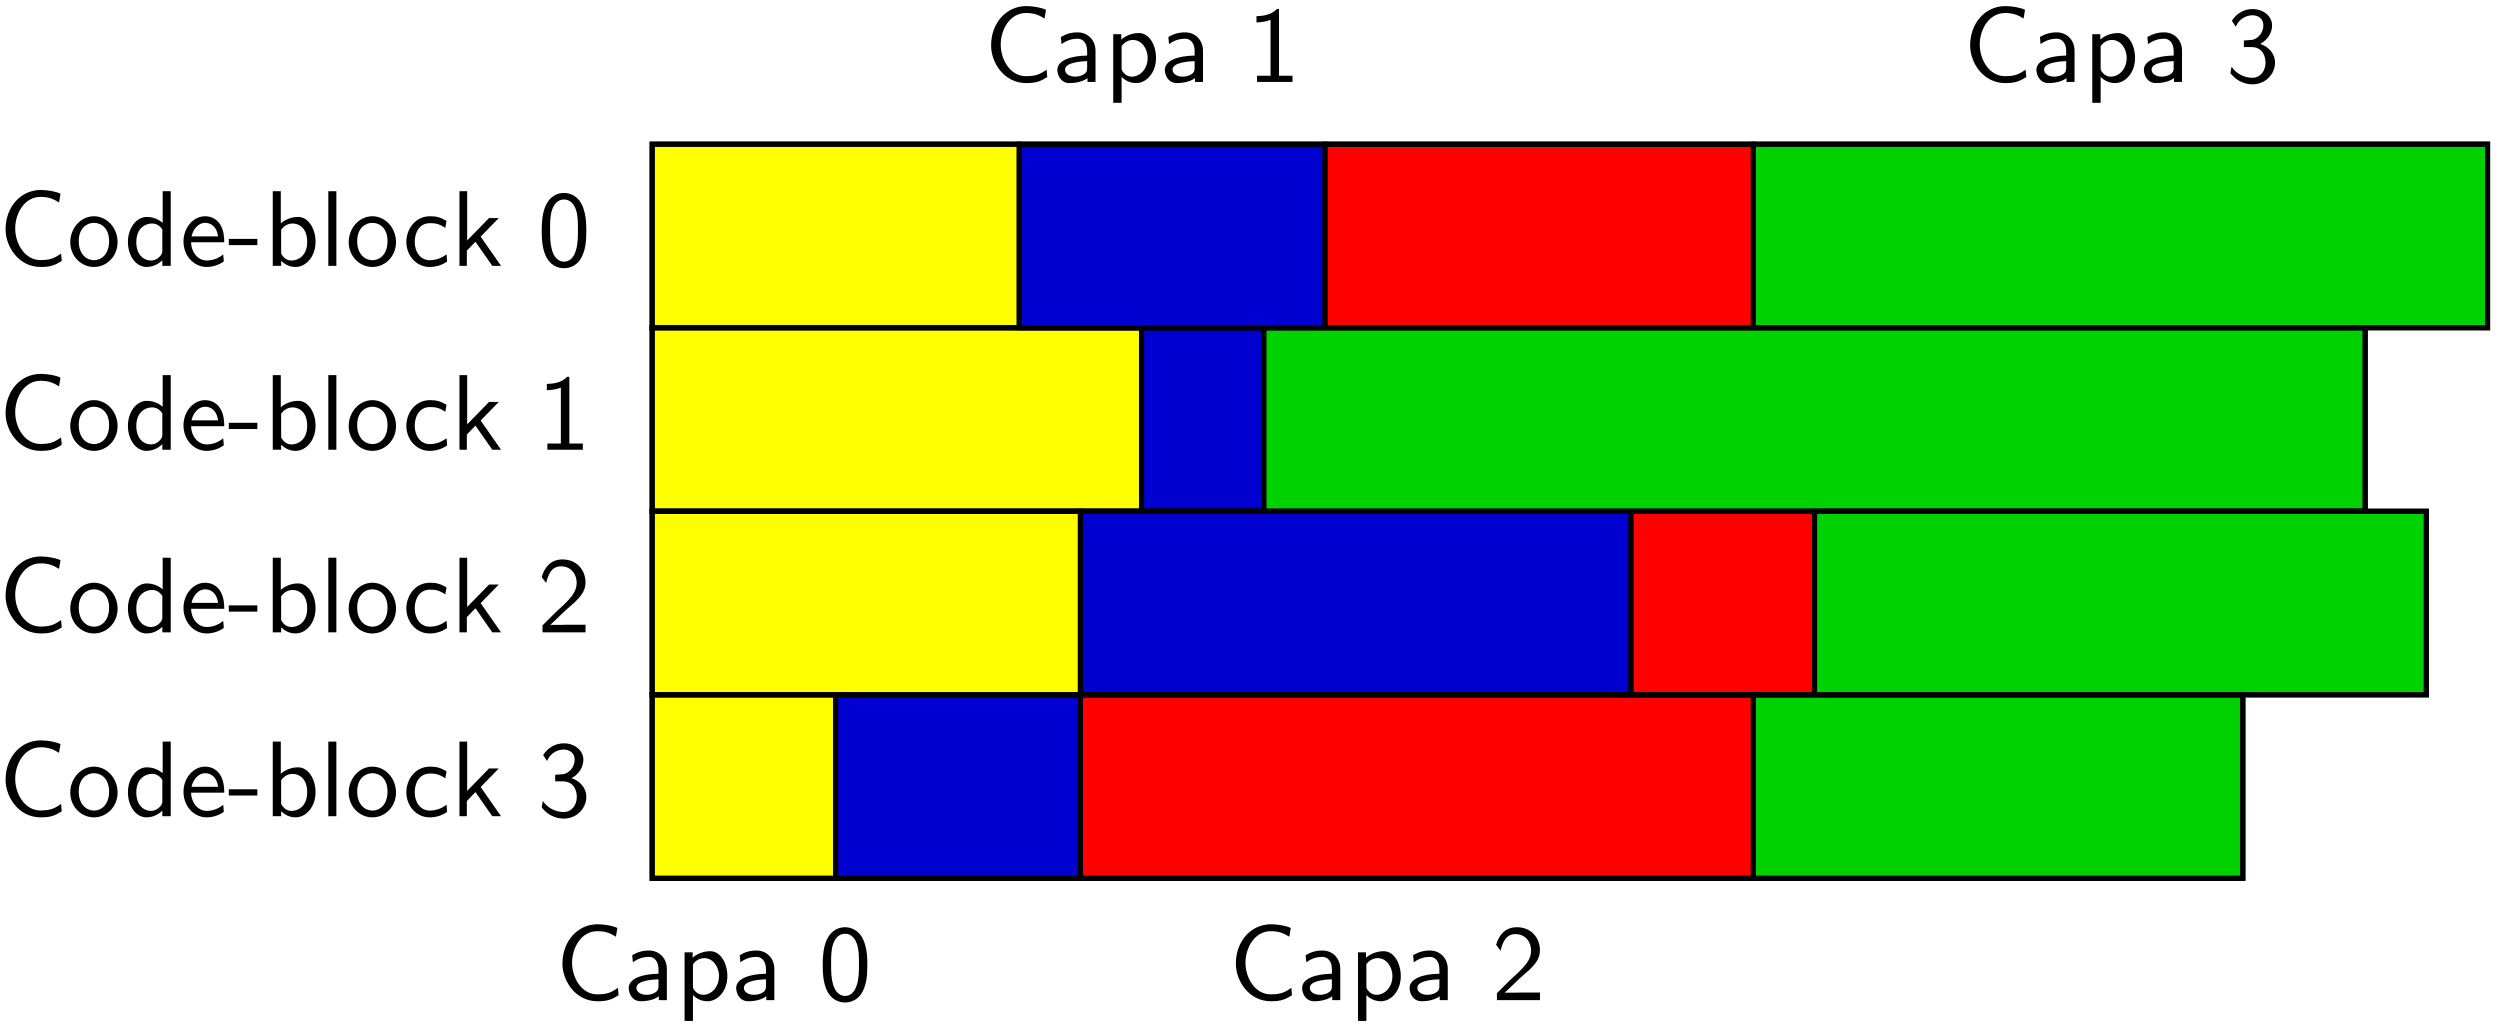
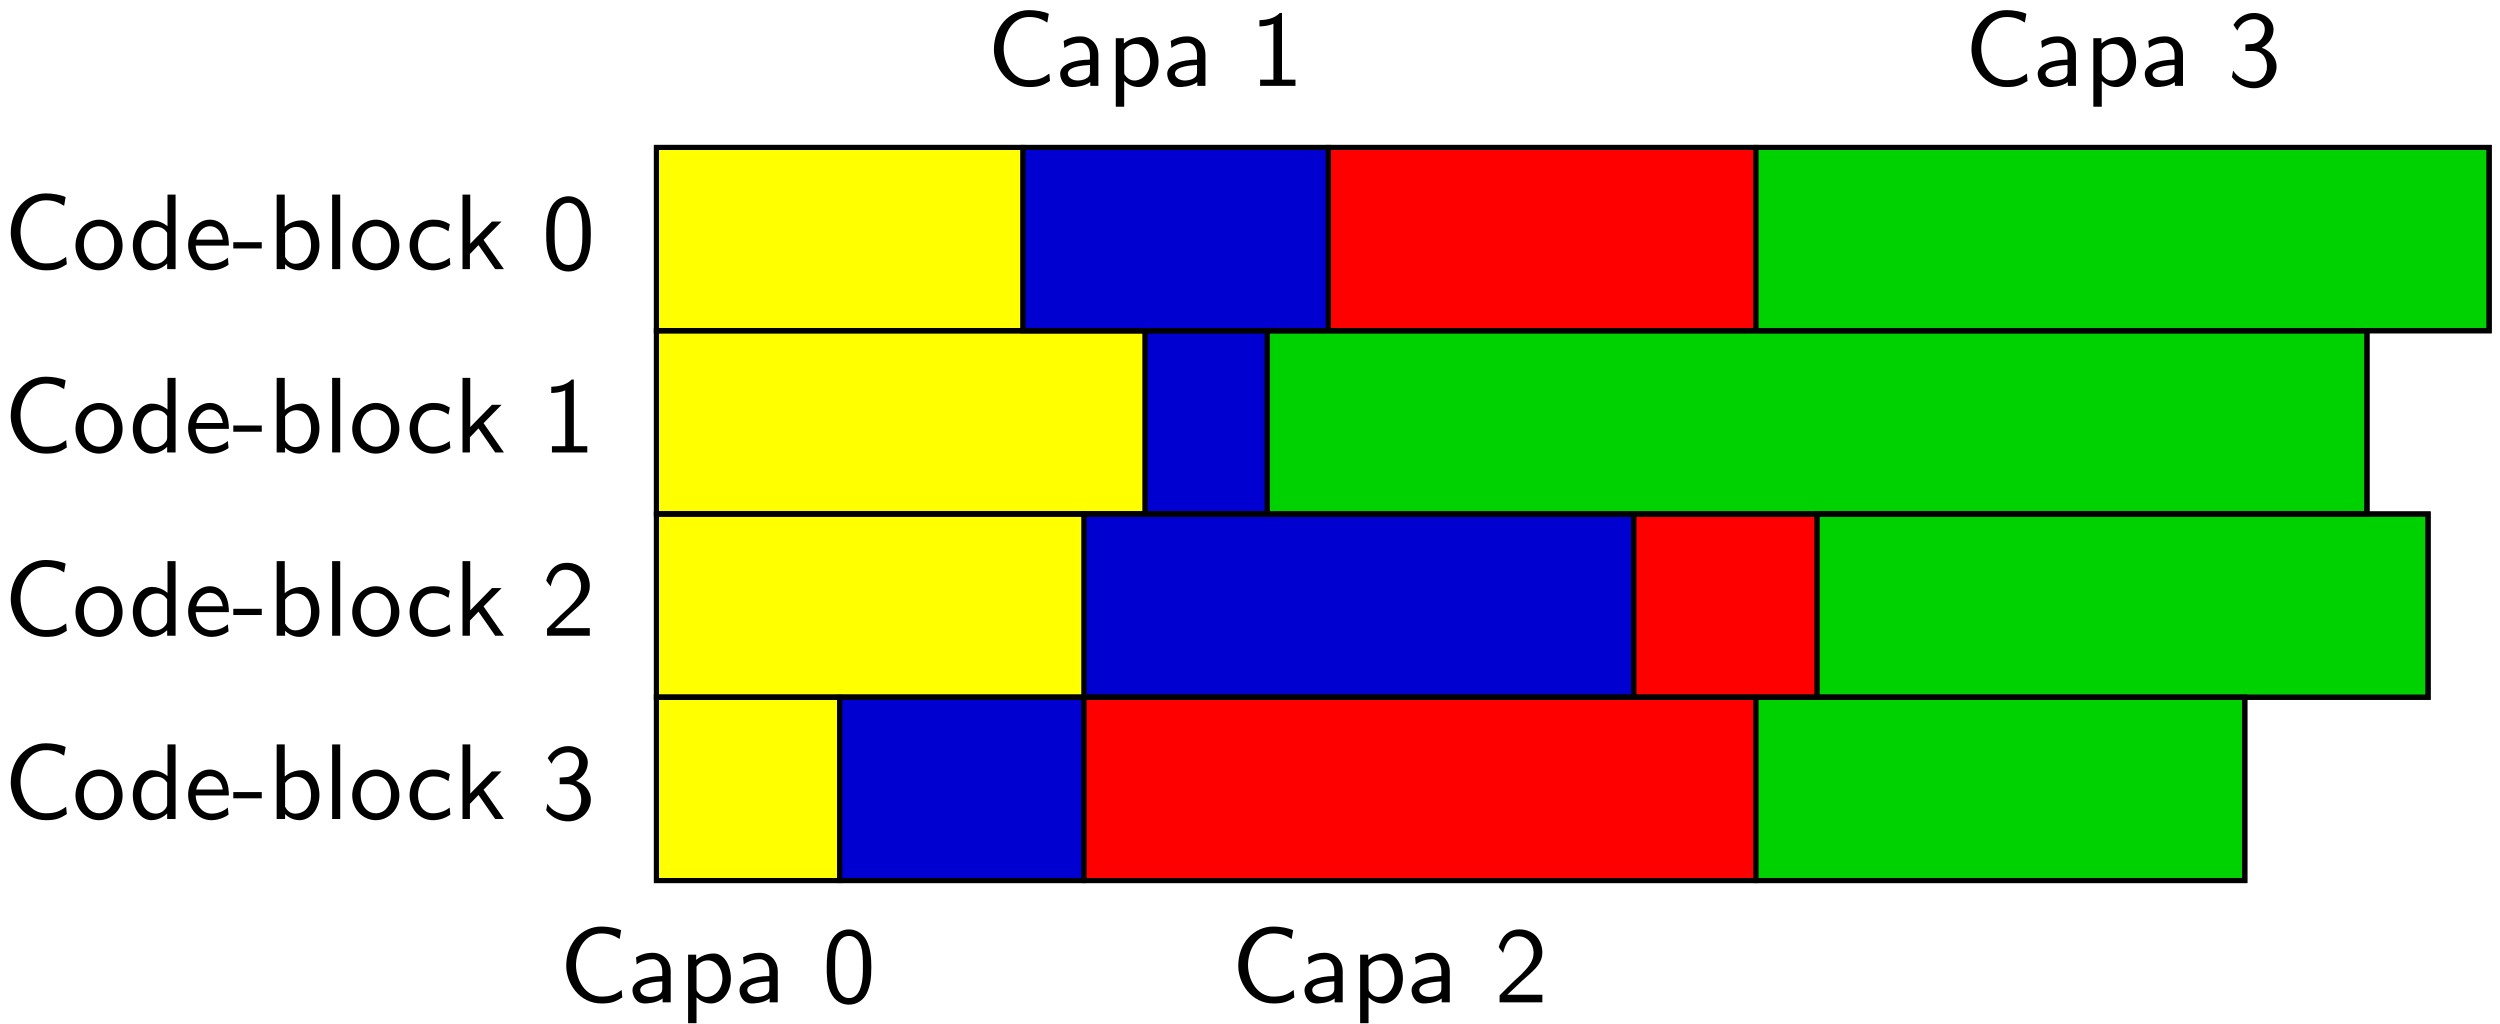
- <svg xmlns="http://www.w3.org/2000/svg" xmlns:xlink="http://www.w3.org/1999/xlink" width="345pt" height="142pt" viewBox="0 0 345 142" version="1.1">
+ <svg xmlns="http://www.w3.org/2000/svg" xmlns:xlink="http://www.w3.org/1999/xlink" width="232pt" height="95pt" viewBox="0 0 232 95" version="1.1">
  <defs>
    <g>
      <symbol overflow="visible" id="glyph0-0">
        <path style="stroke:none;" d="" />
      </symbol>
      <symbol overflow="visible" id="glyph0-1">
-         <path style="stroke:none;" d="M 8.641 -1.688 C 7.766 -1.109 7.266 -0.797 5.781 -0.797 C 3.656 -0.797 2.312 -3.031 2.312 -5.172 C 2.312 -7.188 3.547 -9.516 5.812 -9.516 C 6.875 -9.516 7.547 -9.266 8.359 -8.75 L 8.562 -9.953 C 7.922 -10.266 6.781 -10.469 5.828 -10.469 C 3.094 -10.469 0.984 -8.156 0.984 -5.031 C 0.984 -2.688 2.75 0.156 5.828 0.156 C 7.203 0.156 7.766 -0.078 8.734 -0.672 Z M 8.641 -1.688 " />
+         <path style="stroke:none;" d="M 5.797 -1.141 C 5.219 -0.75 4.875 -0.531 3.891 -0.531 C 2.453 -0.531 1.562 -2.031 1.562 -3.469 C 1.562 -4.828 2.375 -6.391 3.906 -6.391 C 4.609 -6.391 5.062 -6.219 5.609 -5.875 L 5.75 -6.688 C 5.328 -6.891 4.562 -7.031 3.922 -7.031 C 2.078 -7.031 0.656 -5.469 0.656 -3.375 C 0.656 -1.797 1.844 0.109 3.922 0.109 C 4.828 0.109 5.219 -0.047 5.859 -0.453 Z M 5.797 -1.141 " />
      </symbol>
      <symbol overflow="visible" id="glyph0-2">
-         <path style="stroke:none;" d="M 5.922 -4.297 C 5.922 -5.797 4.844 -6.844 3.469 -6.844 C 2.516 -6.844 1.844 -6.609 1.141 -6.203 L 1.234 -5.219 C 2 -5.781 2.75 -5.969 3.469 -5.969 C 4.172 -5.969 4.766 -5.375 4.766 -4.281 L 4.766 -3.641 C 2.531 -3.609 0.656 -2.984 0.656 -1.672 C 0.656 -1.031 1.047 0.156 2.344 0.156 C 2.547 0.156 3.953 0.141 4.812 -0.531 L 4.812 0 L 5.922 0 Z M 4.766 -1.953 C 4.766 -1.672 4.766 -1.312 4.266 -1.031 C 3.828 -0.75 3.266 -0.734 3.109 -0.734 C 2.391 -0.734 1.719 -1.078 1.719 -1.703 C 1.719 -2.75 4.125 -2.844 4.766 -2.875 Z M 4.766 -1.953 " />
+         <path style="stroke:none;" d="M 3.984 -2.875 C 3.984 -3.891 3.25 -4.594 2.328 -4.594 C 1.688 -4.594 1.234 -4.438 0.766 -4.172 L 0.828 -3.516 C 1.344 -3.875 1.844 -4 2.328 -4 C 2.797 -4 3.203 -3.609 3.203 -2.875 L 3.203 -2.438 C 1.703 -2.422 0.438 -2 0.438 -1.125 C 0.438 -0.703 0.703 0.109 1.578 0.109 C 1.719 0.109 2.656 0.094 3.234 -0.359 L 3.234 0 L 3.984 0 Z M 3.203 -1.312 C 3.203 -1.125 3.203 -0.875 2.859 -0.688 C 2.578 -0.516 2.188 -0.5 2.078 -0.5 C 1.609 -0.5 1.156 -0.734 1.156 -1.141 C 1.156 -1.844 2.766 -1.906 3.203 -1.938 Z M 3.203 -1.312 " />
      </symbol>
      <symbol overflow="visible" id="glyph0-3">
-         <path style="stroke:none;" d="M 2.375 -0.688 C 2.828 -0.25 3.484 0.156 4.375 0.156 C 5.812 0.156 7.125 -1.297 7.125 -3.312 C 7.125 -5.094 6.188 -6.75 4.766 -6.75 C 3.875 -6.75 3.016 -6.438 2.328 -5.859 L 2.328 -6.594 L 1.219 -6.594 L 1.219 2.875 L 2.375 2.875 Z M 2.375 -4.938 C 2.734 -5.469 3.312 -5.797 3.953 -5.797 C 5.078 -5.797 5.969 -4.672 5.969 -3.312 C 5.969 -1.781 4.906 -0.734 3.797 -0.734 C 3.219 -0.734 2.812 -1.031 2.516 -1.438 C 2.375 -1.656 2.375 -1.688 2.375 -1.953 Z M 2.375 -4.938 " />
+         <path style="stroke:none;" d="M 1.594 -0.453 C 1.906 -0.172 2.344 0.109 2.938 0.109 C 3.906 0.109 4.781 -0.875 4.781 -2.219 C 4.781 -3.422 4.156 -4.531 3.203 -4.531 C 2.609 -4.531 2.031 -4.328 1.562 -3.938 L 1.562 -4.422 L 0.812 -4.422 L 0.812 1.938 L 1.594 1.938 Z M 1.594 -3.312 C 1.828 -3.672 2.219 -3.891 2.656 -3.891 C 3.406 -3.891 4 -3.141 4 -2.219 C 4 -1.203 3.297 -0.5 2.547 -0.5 C 2.156 -0.5 1.891 -0.703 1.688 -0.969 C 1.594 -1.109 1.594 -1.141 1.594 -1.312 Z M 1.594 -3.312 " />
      </symbol>
      <symbol overflow="visible" id="glyph0-4">
-         <path style="stroke:none;" d="M 4.438 -10.062 L 4.141 -10.062 C 3.266 -9.156 2.031 -9.109 1.328 -9.078 L 1.328 -8.219 C 1.812 -8.234 2.516 -8.266 3.266 -8.578 L 3.266 -0.859 L 1.406 -0.859 L 1.406 0 L 6.297 0 L 6.297 -0.859 L 4.438 -0.859 Z M 4.438 -10.062 " />
+         <path style="stroke:none;" d="M 2.984 -6.766 L 2.781 -6.766 C 2.188 -6.156 1.359 -6.125 0.891 -6.094 L 0.891 -5.516 C 1.219 -5.531 1.688 -5.547 2.188 -5.766 L 2.188 -0.578 L 0.953 -0.578 L 0.953 0 L 4.234 0 L 4.234 -0.578 L 2.984 -0.578 Z M 2.984 -6.766 " />
      </symbol>
      <symbol overflow="visible" id="glyph0-5">
-         <path style="stroke:none;" d="M 1.359 -7.625 C 1.797 -8.672 2.766 -9.203 3.672 -9.203 C 4.438 -9.203 5.172 -8.75 5.172 -7.812 C 5.172 -6.906 4.562 -6.031 3.656 -5.812 C 3.562 -5.797 3.531 -5.797 2.484 -5.719 L 2.484 -4.812 L 3.531 -4.812 C 5.141 -4.812 5.469 -3.422 5.469 -2.688 C 5.469 -1.531 4.781 -0.578 3.641 -0.578 C 2.609 -0.578 1.438 -1.094 0.781 -2.109 L 0.625 -1.219 C 1.703 0.172 3.078 0.328 3.672 0.328 C 5.484 0.328 6.781 -1.109 6.781 -2.672 C 6.781 -4.016 5.75 -4.938 4.734 -5.25 C 5.859 -5.859 6.375 -6.875 6.375 -7.812 C 6.375 -9.078 5.156 -10.062 3.688 -10.062 C 2.531 -10.062 1.453 -9.469 0.828 -8.438 Z M 1.359 -7.625 " />
+         <path style="stroke:none;" d="M 0.922 -5.125 C 1.203 -5.828 1.859 -6.188 2.469 -6.188 C 2.984 -6.188 3.469 -5.875 3.469 -5.25 C 3.469 -4.641 3.062 -4.047 2.453 -3.906 C 2.391 -3.891 2.375 -3.891 1.672 -3.844 L 1.672 -3.234 L 2.375 -3.234 C 3.453 -3.234 3.672 -2.297 3.672 -1.797 C 3.672 -1.031 3.203 -0.391 2.438 -0.391 C 1.75 -0.391 0.969 -0.734 0.531 -1.422 L 0.422 -0.812 C 1.141 0.125 2.062 0.219 2.469 0.219 C 3.672 0.219 4.562 -0.75 4.562 -1.797 C 4.562 -2.703 3.859 -3.312 3.188 -3.531 C 3.938 -3.938 4.281 -4.609 4.281 -5.25 C 4.281 -6.094 3.453 -6.766 2.469 -6.766 C 1.703 -6.766 0.984 -6.359 0.562 -5.656 Z M 0.922 -5.125 " />
      </symbol>
      <symbol overflow="visible" id="glyph0-6">
-         <path style="stroke:none;" d="M 6.781 -4.844 C 6.781 -6.016 6.719 -7.391 6.094 -8.594 C 5.484 -9.703 4.469 -10.062 3.703 -10.062 C 2.828 -10.062 1.797 -9.656 1.188 -8.344 C 0.703 -7.266 0.625 -6.031 0.625 -4.844 C 0.625 -3.672 0.688 -2.578 1.125 -1.5 C 1.719 -0.078 2.844 0.328 3.703 0.328 C 4.781 0.328 5.719 -0.281 6.188 -1.312 C 6.641 -2.266 6.781 -3.25 6.781 -4.844 Z M 3.703 -0.578 C 2.938 -0.578 2.328 -1.141 2.031 -2.219 C 1.797 -3.062 1.781 -3.859 1.781 -5.016 C 1.781 -5.953 1.781 -6.844 2.031 -7.656 C 2.125 -7.938 2.5 -9.156 3.703 -9.156 C 4.859 -9.156 5.234 -8.031 5.344 -7.766 C 5.625 -6.938 5.625 -5.938 5.625 -5.016 C 5.625 -4.031 5.625 -3.109 5.359 -2.172 C 4.969 -0.812 4.188 -0.578 3.703 -0.578 Z M 3.703 -0.578 " />
+         <path style="stroke:none;" d="M 4.562 -3.25 C 4.562 -4.031 4.516 -4.969 4.094 -5.766 C 3.688 -6.516 3 -6.766 2.5 -6.766 C 1.906 -6.766 1.203 -6.484 0.797 -5.609 C 0.469 -4.875 0.422 -4.047 0.422 -3.25 C 0.422 -2.469 0.453 -1.734 0.75 -1 C 1.156 -0.047 1.906 0.219 2.484 0.219 C 3.203 0.219 3.844 -0.188 4.156 -0.875 C 4.453 -1.531 4.562 -2.188 4.562 -3.25 Z M 2.5 -0.391 C 1.969 -0.391 1.562 -0.766 1.359 -1.484 C 1.203 -2.047 1.203 -2.594 1.203 -3.375 C 1.203 -4 1.203 -4.594 1.359 -5.141 C 1.422 -5.328 1.672 -6.156 2.484 -6.156 C 3.266 -6.156 3.516 -5.391 3.594 -5.219 C 3.781 -4.656 3.781 -3.984 3.781 -3.375 C 3.781 -2.719 3.781 -2.078 3.594 -1.453 C 3.344 -0.547 2.812 -0.391 2.5 -0.391 Z M 2.5 -0.391 " />
      </symbol>
      <symbol overflow="visible" id="glyph0-7">
-         <path style="stroke:none;" d="M 2.578 -2.797 L 0.734 -0.953 L 0.734 0 L 6.672 0 L 6.672 -1.047 L 3.969 -1.047 C 3.781 -1.047 3.609 -1.031 3.422 -1.031 L 1.812 -1.031 C 2.281 -1.453 3.406 -2.562 3.875 -3 C 4.156 -3.266 4.906 -3.891 5.188 -4.156 C 5.859 -4.828 6.672 -5.609 6.672 -6.875 C 6.672 -8.578 5.469 -10.062 3.5 -10.062 C 1.812 -10.062 0.984 -8.906 0.625 -7.625 C 0.797 -7.375 0.875 -7.281 0.906 -7.25 C 0.938 -7.219 1.078 -7.016 1.234 -6.812 C 1.531 -7.953 1.938 -9.109 3.297 -9.109 C 4.688 -9.109 5.453 -8 5.453 -6.844 C 5.453 -5.578 4.594 -4.734 3.719 -3.844 Z M 2.578 -2.797 " />
+         <path style="stroke:none;" d="M 1.734 -1.875 L 0.5 -0.641 L 0.5 0 L 4.469 0 L 4.469 -0.703 L 2.656 -0.703 C 2.547 -0.703 2.422 -0.703 2.297 -0.703 L 1.219 -0.703 C 1.531 -0.984 2.297 -1.719 2.609 -2.016 C 2.797 -2.188 3.297 -2.609 3.484 -2.797 C 3.938 -3.234 4.469 -3.766 4.469 -4.609 C 4.469 -5.766 3.672 -6.766 2.359 -6.766 C 1.219 -6.766 0.656 -5.984 0.422 -5.125 C 0.531 -4.953 0.594 -4.891 0.609 -4.859 C 0.625 -4.844 0.734 -4.719 0.828 -4.578 C 1.031 -5.344 1.312 -6.125 2.219 -6.125 C 3.156 -6.125 3.656 -5.375 3.656 -4.594 C 3.656 -3.75 3.094 -3.188 2.5 -2.578 Z M 1.734 -1.875 " />
      </symbol>
      <symbol overflow="visible" id="glyph0-8">
-         <path style="stroke:none;" d="M 6.969 -3.266 C 6.969 -5.25 5.484 -6.844 3.703 -6.844 C 1.891 -6.844 0.438 -5.203 0.438 -3.266 C 0.438 -1.312 1.953 0.156 3.703 0.156 C 5.484 0.156 6.969 -1.328 6.969 -3.266 Z M 3.703 -0.781 C 2.672 -0.781 1.609 -1.625 1.609 -3.406 C 1.609 -5.203 2.734 -5.938 3.703 -5.938 C 4.734 -5.938 5.797 -5.172 5.797 -3.406 C 5.797 -1.656 4.797 -0.781 3.703 -0.781 Z M 3.703 -0.781 " />
+         <path style="stroke:none;" d="M 4.672 -2.188 C 4.672 -3.531 3.672 -4.594 2.5 -4.594 C 1.266 -4.594 0.297 -3.5 0.297 -2.188 C 0.297 -0.875 1.312 0.109 2.484 0.109 C 3.672 0.109 4.672 -0.891 4.672 -2.188 Z M 2.484 -0.531 C 1.797 -0.531 1.078 -1.094 1.078 -2.297 C 1.078 -3.5 1.828 -3.984 2.484 -3.984 C 3.188 -3.984 3.891 -3.469 3.891 -2.297 C 3.891 -1.109 3.219 -0.531 2.484 -0.531 Z M 2.484 -0.531 " />
      </symbol>
      <symbol overflow="visible" id="glyph0-9">
-         <path style="stroke:none;" d="M 6.438 -10.297 L 5.328 -10.297 L 5.328 -5.938 C 4.547 -6.594 3.703 -6.75 3.156 -6.75 C 1.688 -6.75 0.531 -5.203 0.531 -3.297 C 0.531 -1.344 1.672 0.156 3.094 0.156 C 3.578 0.156 4.453 0.031 5.281 -0.766 L 5.281 0 L 6.438 0 Z M 5.281 -2.062 C 5.281 -1.859 5.266 -1.594 4.797 -1.156 C 4.453 -0.859 4.078 -0.734 3.703 -0.734 C 2.781 -0.734 1.688 -1.438 1.688 -3.281 C 1.688 -5.234 2.969 -5.844 3.844 -5.844 C 4.516 -5.844 4.953 -5.5 5.281 -5.031 Z M 5.281 -2.062 " />
+         <path style="stroke:none;" d="M 4.328 -6.922 L 3.578 -6.922 L 3.578 -3.984 C 3.047 -4.422 2.5 -4.531 2.125 -4.531 C 1.141 -4.531 0.359 -3.5 0.359 -2.219 C 0.359 -0.906 1.125 0.109 2.078 0.109 C 2.406 0.109 2.984 0.016 3.547 -0.516 L 3.547 0 L 4.328 0 Z M 3.547 -1.391 C 3.547 -1.25 3.531 -1.062 3.219 -0.781 C 2.984 -0.578 2.734 -0.5 2.484 -0.5 C 1.859 -0.5 1.141 -0.969 1.141 -2.203 C 1.141 -3.516 2 -3.922 2.578 -3.922 C 3.031 -3.922 3.328 -3.703 3.547 -3.375 Z M 3.547 -1.391 " />
      </symbol>
      <symbol overflow="visible" id="glyph0-10">
-         <path style="stroke:none;" d="M 6.141 -3.25 C 6.141 -3.75 6.125 -4.875 5.547 -5.766 C 4.938 -6.672 4.031 -6.844 3.5 -6.844 C 1.859 -6.844 0.516 -5.266 0.516 -3.359 C 0.516 -1.391 1.938 0.156 3.719 0.156 C 4.656 0.156 5.5 -0.188 6.078 -0.609 L 6 -1.578 C 5.062 -0.797 4.078 -0.734 3.734 -0.734 C 2.547 -0.734 1.609 -1.797 1.562 -3.25 Z M 1.625 -4.062 C 1.875 -5.188 2.656 -5.938 3.5 -5.938 C 4.281 -5.938 5.109 -5.438 5.297 -4.062 Z M 1.625 -4.062 " />
+         <path style="stroke:none;" d="M 4.125 -2.188 C 4.125 -2.516 4.109 -3.266 3.734 -3.875 C 3.312 -4.484 2.719 -4.594 2.359 -4.594 C 1.25 -4.594 0.344 -3.531 0.344 -2.25 C 0.344 -0.938 1.312 0.109 2.5 0.109 C 3.125 0.109 3.703 -0.125 4.094 -0.406 L 4.031 -1.062 C 3.406 -0.531 2.734 -0.5 2.516 -0.5 C 1.719 -0.5 1.078 -1.203 1.047 -2.188 Z M 1.094 -2.734 C 1.25 -3.484 1.781 -3.984 2.359 -3.984 C 2.875 -3.984 3.422 -3.656 3.562 -2.734 Z M 1.094 -2.734 " />
      </symbol>
      <symbol overflow="visible" id="glyph0-11">
-         <path style="stroke:none;" d="M 4.094 -2.859 L 4.094 -3.719 L 0.156 -3.719 L 0.156 -2.859 Z M 4.094 -2.859 " />
+         <path style="stroke:none;" d="M 2.75 -1.922 L 2.75 -2.5 L 0.109 -2.5 L 0.109 -1.922 Z M 2.75 -1.922 " />
      </symbol>
      <symbol overflow="visible" id="glyph0-12">
-         <path style="stroke:none;" d="M 2.328 -10.297 L 1.219 -10.297 L 1.219 0 L 2.375 0 L 2.375 -0.688 C 2.734 -0.359 3.375 0.156 4.359 0.156 C 5.844 0.156 7.125 -1.328 7.125 -3.312 C 7.125 -5.156 6.109 -6.75 4.719 -6.75 C 4.141 -6.75 3.219 -6.609 2.328 -5.875 Z M 2.375 -4.969 C 2.609 -5.328 3.141 -5.844 3.969 -5.844 C 4.844 -5.844 5.969 -5.203 5.969 -3.312 C 5.969 -1.375 4.719 -0.734 3.812 -0.734 C 3.234 -0.734 2.75 -1.016 2.375 -1.688 Z M 2.375 -4.969 " />
+         <path style="stroke:none;" d="M 1.562 -6.922 L 0.812 -6.922 L 0.812 0 L 1.594 0 L 1.594 -0.453 C 1.828 -0.234 2.266 0.109 2.938 0.109 C 3.922 0.109 4.781 -0.891 4.781 -2.219 C 4.781 -3.453 4.109 -4.531 3.172 -4.531 C 2.781 -4.531 2.156 -4.438 1.562 -3.953 Z M 1.594 -3.344 C 1.75 -3.578 2.109 -3.922 2.656 -3.922 C 3.25 -3.922 4 -3.5 4 -2.219 C 4 -0.922 3.172 -0.5 2.562 -0.5 C 2.172 -0.5 1.844 -0.672 1.594 -1.141 Z M 1.594 -3.344 " />
      </symbol>
      <symbol overflow="visible" id="glyph0-13">
-         <path style="stroke:none;" d="M 2.312 -10.297 L 1.203 -10.297 L 1.203 0 L 2.312 0 Z M 2.312 -10.297 " />
+         <path style="stroke:none;" d="M 1.562 -6.922 L 0.812 -6.922 L 0.812 0 L 1.562 0 Z M 1.562 -6.922 " />
      </symbol>
      <symbol overflow="visible" id="glyph0-14">
-         <path style="stroke:none;" d="M 6.078 -6.203 C 5.203 -6.703 4.703 -6.844 3.797 -6.844 C 1.734 -6.844 0.531 -5.047 0.531 -3.297 C 0.531 -1.453 1.891 0.156 3.734 0.156 C 4.547 0.156 5.359 -0.047 6.156 -0.594 L 6.078 -1.594 C 5.312 -1 4.516 -0.781 3.75 -0.781 C 2.516 -0.781 1.688 -1.859 1.688 -3.312 C 1.688 -4.469 2.234 -5.891 3.812 -5.891 C 4.594 -5.891 5.094 -5.781 5.906 -5.234 Z M 6.078 -6.203 " />
+         <path style="stroke:none;" d="M 4.094 -4.172 C 3.5 -4.5 3.156 -4.594 2.547 -4.594 C 1.172 -4.594 0.359 -3.391 0.359 -2.219 C 0.359 -0.984 1.266 0.109 2.516 0.109 C 3.047 0.109 3.594 -0.031 4.141 -0.406 L 4.078 -1.062 C 3.562 -0.672 3.031 -0.531 2.516 -0.531 C 1.688 -0.531 1.141 -1.25 1.141 -2.219 C 1.141 -3 1.5 -3.953 2.562 -3.953 C 3.078 -3.953 3.422 -3.875 3.969 -3.516 Z M 4.094 -4.172 " />
      </symbol>
      <symbol overflow="visible" id="glyph0-15">
-         <path style="stroke:none;" d="M 4.172 -4.031 L 6.672 -6.594 L 5.328 -6.594 L 2.312 -3.5 L 2.312 -10.297 L 1.25 -10.297 L 1.25 0 L 2.266 0 L 2.266 -2.094 L 3.453 -3.328 L 5.781 0 L 6.984 0 Z M 4.172 -4.031 " />
+         <path style="stroke:none;" d="M 2.797 -2.719 L 4.469 -4.422 L 3.578 -4.422 L 1.562 -2.359 L 1.562 -6.922 L 0.844 -6.922 L 0.844 0 L 1.531 0 L 1.531 -1.406 L 2.328 -2.234 L 3.875 0 L 4.688 0 Z M 2.797 -2.719 " />
      </symbol>
    </g>
+     <clipPath id="clip1">
+       <path d="M 162 13 L 231.945 13 L 231.945 31 L 162 31 Z M 162 13 " />
+     </clipPath>
+     <clipPath id="clip2">
+       <path d="M 60 13 L 231.945 13 L 231.945 31 L 60 31 Z M 60 13 " />
+     </clipPath>
  </defs>
  <g id="surface1">
-     <path style="fill-rule:evenodd;fill:rgb(100%,100%,0%);fill-opacity:1;stroke-width:7.036;stroke-linecap:butt;stroke-linejoin:miter;stroke:rgb(0%,0%,0%);stroke-opacity:1;stroke-miterlimit:10;" d="M 900 967.734 L 1406.562 967.734 L 1406.562 1221.016 L 900 1221.016 Z M 900 967.734 " transform="matrix(0.1,0,0,-0.1,0,142)" />
-     <path style="fill-rule:evenodd;fill:rgb(100%,100%,0%);fill-opacity:1;stroke-width:7.036;stroke-linecap:butt;stroke-linejoin:miter;stroke:rgb(0%,0%,0%);stroke-opacity:1;stroke-miterlimit:10;" d="M 900 714.453 L 1575.391 714.453 L 1575.391 967.734 L 900 967.734 Z M 900 714.453 " transform="matrix(0.1,0,0,-0.1,0,142)" />
-     <path style="fill-rule:evenodd;fill:rgb(100%,100%,0%);fill-opacity:1;stroke-width:7.036;stroke-linecap:butt;stroke-linejoin:miter;stroke:rgb(0%,0%,0%);stroke-opacity:1;stroke-miterlimit:10;" d="M 900 461.172 L 1490.977 461.172 L 1490.977 714.453 L 900 714.453 Z M 900 461.172 " transform="matrix(0.1,0,0,-0.1,0,142)" />
-     <path style="fill-rule:evenodd;fill:rgb(100%,100%,0%);fill-opacity:1;stroke-width:7.036;stroke-linecap:butt;stroke-linejoin:miter;stroke:rgb(0%,0%,0%);stroke-opacity:1;stroke-miterlimit:10;" d="M 900 207.891 L 1153.281 207.891 L 1153.281 461.172 L 900 461.172 Z M 900 207.891 " transform="matrix(0.1,0,0,-0.1,0,142)" />
-     <path style="fill-rule:evenodd;fill:rgb(0%,0%,82.031%);fill-opacity:1;stroke-width:7.036;stroke-linecap:butt;stroke-linejoin:miter;stroke:rgb(0%,0%,0%);stroke-opacity:1;stroke-miterlimit:10;" d="M 1406.562 967.734 L 1828.672 967.734 L 1828.672 1221.016 L 1406.562 1221.016 Z M 1406.562 967.734 " transform="matrix(0.1,0,0,-0.1,0,142)" />
-     <path style="fill-rule:evenodd;fill:rgb(0%,0%,82.031%);fill-opacity:1;stroke-width:7.036;stroke-linecap:butt;stroke-linejoin:miter;stroke:rgb(0%,0%,0%);stroke-opacity:1;stroke-miterlimit:10;" d="M 1575.391 714.453 L 1744.258 714.453 L 1744.258 967.734 L 1575.391 967.734 Z M 1575.391 714.453 " transform="matrix(0.1,0,0,-0.1,0,142)" />
-     <path style="fill-rule:evenodd;fill:rgb(0%,0%,82.031%);fill-opacity:1;stroke-width:7.036;stroke-linecap:butt;stroke-linejoin:miter;stroke:rgb(0%,0%,0%);stroke-opacity:1;stroke-miterlimit:10;" d="M 1490.977 461.172 L 2250.82 461.172 L 2250.82 714.453 L 1490.977 714.453 Z M 1490.977 461.172 " transform="matrix(0.1,0,0,-0.1,0,142)" />
-     <path style="fill-rule:evenodd;fill:rgb(0%,0%,82.031%);fill-opacity:1;stroke-width:7.036;stroke-linecap:butt;stroke-linejoin:miter;stroke:rgb(0%,0%,0%);stroke-opacity:1;stroke-miterlimit:10;" d="M 1153.281 207.891 L 1490.977 207.891 L 1490.977 461.172 L 1153.281 461.172 Z M 1153.281 207.891 " transform="matrix(0.1,0,0,-0.1,0,142)" />
-     <path style="fill-rule:evenodd;fill:rgb(100%,0%,0%);fill-opacity:1;stroke-width:7.036;stroke-linecap:butt;stroke-linejoin:miter;stroke:rgb(0%,0%,0%);stroke-opacity:1;stroke-miterlimit:10;" d="M 1828.711 967.734 L 2419.688 967.734 L 2419.688 1221.016 L 1828.711 1221.016 Z M 1828.711 967.734 " transform="matrix(0.1,0,0,-0.1,0,142)" />
-     <path style="fill-rule:evenodd;fill:rgb(100%,0%,0%);fill-opacity:1;stroke-width:7.036;stroke-linecap:butt;stroke-linejoin:miter;stroke:rgb(0%,0%,0%);stroke-opacity:1;stroke-miterlimit:10;" d="M 2250.859 461.172 L 2504.141 461.172 L 2504.141 714.453 L 2250.859 714.453 Z M 2250.859 461.172 " transform="matrix(0.1,0,0,-0.1,0,142)" />
-     <path style="fill-rule:evenodd;fill:rgb(100%,0%,0%);fill-opacity:1;stroke-width:7.036;stroke-linecap:butt;stroke-linejoin:miter;stroke:rgb(0%,0%,0%);stroke-opacity:1;stroke-miterlimit:10;" d="M 1490.977 207.891 L 2419.688 207.891 L 2419.688 461.172 L 1490.977 461.172 Z M 1490.977 207.891 " transform="matrix(0.1,0,0,-0.1,0,142)" />
-     <path style="fill-rule:evenodd;fill:rgb(0%,82.031%,0%);fill-opacity:1;stroke-width:7.036;stroke-linecap:butt;stroke-linejoin:miter;stroke:rgb(0%,0%,0%);stroke-opacity:1;stroke-miterlimit:10;" d="M 2419.688 967.734 L 3432.812 967.734 L 3432.812 1221.016 L 2419.688 1221.016 Z M 2419.688 967.734 " transform="matrix(0.1,0,0,-0.1,0,142)" />
-     <path style="fill-rule:evenodd;fill:rgb(0%,82.031%,0%);fill-opacity:1;stroke-width:7.036;stroke-linecap:butt;stroke-linejoin:miter;stroke:rgb(0%,0%,0%);stroke-opacity:1;stroke-miterlimit:10;" d="M 1744.258 714.453 L 3263.984 714.453 L 3263.984 967.734 L 1744.258 967.734 Z M 1744.258 714.453 " transform="matrix(0.1,0,0,-0.1,0,142)" />
-     <path style="fill-rule:evenodd;fill:rgb(0%,82.031%,0%);fill-opacity:1;stroke-width:7.036;stroke-linecap:butt;stroke-linejoin:miter;stroke:rgb(0%,0%,0%);stroke-opacity:1;stroke-miterlimit:10;" d="M 2504.102 461.172 L 3348.398 461.172 L 3348.398 714.453 L 2504.102 714.453 Z M 2504.102 461.172 " transform="matrix(0.1,0,0,-0.1,0,142)" />
-     <path style="fill-rule:evenodd;fill:rgb(0%,82.031%,0%);fill-opacity:1;stroke-width:7.036;stroke-linecap:butt;stroke-linejoin:miter;stroke:rgb(0%,0%,0%);stroke-opacity:1;stroke-miterlimit:10;" d="M 2419.688 207.891 L 3095.117 207.891 L 3095.117 461.172 L 2419.688 461.172 Z M 2419.688 207.891 " transform="matrix(0.1,0,0,-0.1,0,142)" />
-     <path style="fill:none;stroke-width:7.036;stroke-linecap:butt;stroke-linejoin:miter;stroke:rgb(0%,0%,0%);stroke-opacity:1;stroke-miterlimit:10;" d="M 900 967.734 L 3432.852 967.734 L 3432.852 1221.016 L 900 1221.016 Z M 900 967.734 " transform="matrix(0.1,0,0,-0.1,0,142)" />
-     <path style="fill:none;stroke-width:7.036;stroke-linecap:butt;stroke-linejoin:miter;stroke:rgb(0%,0%,0%);stroke-opacity:1;stroke-miterlimit:10;" d="M 900 714.453 L 3263.984 714.453 L 3263.984 967.734 L 900 967.734 Z M 900 714.453 " transform="matrix(0.1,0,0,-0.1,0,142)" />
-     <path style="fill:none;stroke-width:7.036;stroke-linecap:butt;stroke-linejoin:miter;stroke:rgb(0%,0%,0%);stroke-opacity:1;stroke-miterlimit:10;" d="M 900 461.172 L 3348.398 461.172 L 3348.398 714.453 L 900 714.453 Z M 900 461.172 " transform="matrix(0.1,0,0,-0.1,0,142)" />
-     <path style="fill:none;stroke-width:7.036;stroke-linecap:butt;stroke-linejoin:miter;stroke:rgb(0%,0%,0%);stroke-opacity:1;stroke-miterlimit:10;" d="M 900 207.891 L 3095.117 207.891 L 3095.117 461.172 L 900 461.172 Z M 900 207.891 " transform="matrix(0.1,0,0,-0.1,0,142)" />
+     <path style="fill-rule:evenodd;fill:rgb(100%,100%,0%);fill-opacity:1;stroke-width:4.724;stroke-linecap:butt;stroke-linejoin:miter;stroke:rgb(0%,0%,0%);stroke-opacity:1;stroke-miterlimit:10;" d="M 599.74 657.876 L 939.896 657.876 L 939.896 827.954 L 599.74 827.954 Z M 599.74 657.876 " transform="matrix(0.1,0,0,-0.1,0.944,96.479)" />
+     <path style="fill-rule:evenodd;fill:rgb(100%,100%,0%);fill-opacity:1;stroke-width:4.724;stroke-linecap:butt;stroke-linejoin:miter;stroke:rgb(0%,0%,0%);stroke-opacity:1;stroke-miterlimit:10;" d="M 599.74 487.798 L 1053.255 487.798 L 1053.255 657.876 L 599.74 657.876 Z M 599.74 487.798 " transform="matrix(0.1,0,0,-0.1,0.944,96.479)" />
+     <path style="fill-rule:evenodd;fill:rgb(100%,100%,0%);fill-opacity:1;stroke-width:4.724;stroke-linecap:butt;stroke-linejoin:miter;stroke:rgb(0%,0%,0%);stroke-opacity:1;stroke-miterlimit:10;" d="M 599.74 317.72 L 996.576 317.72 L 996.576 487.798 L 599.74 487.798 Z M 599.74 317.72 " transform="matrix(0.1,0,0,-0.1,0.944,96.479)" />
+     <path style="fill-rule:evenodd;fill:rgb(100%,100%,0%);fill-opacity:1;stroke-width:4.724;stroke-linecap:butt;stroke-linejoin:miter;stroke:rgb(0%,0%,0%);stroke-opacity:1;stroke-miterlimit:10;" d="M 599.74 147.642 L 769.818 147.642 L 769.818 317.72 L 599.74 317.72 Z M 599.74 147.642 " transform="matrix(0.1,0,0,-0.1,0.944,96.479)" />
+     <path style="fill-rule:evenodd;fill:rgb(0%,0%,82.031%);fill-opacity:1;stroke-width:4.724;stroke-linecap:butt;stroke-linejoin:miter;stroke:rgb(0%,0%,0%);stroke-opacity:1;stroke-miterlimit:10;" d="M 939.896 657.876 L 1223.333 657.876 L 1223.333 827.954 L 939.896 827.954 Z M 939.896 657.876 " transform="matrix(0.1,0,0,-0.1,0.944,96.479)" />
+     <path style="fill-rule:evenodd;fill:rgb(0%,0%,82.031%);fill-opacity:1;stroke-width:4.724;stroke-linecap:butt;stroke-linejoin:miter;stroke:rgb(0%,0%,0%);stroke-opacity:1;stroke-miterlimit:10;" d="M 1053.255 487.798 L 1166.654 487.798 L 1166.654 657.876 L 1053.255 657.876 Z M 1053.255 487.798 " transform="matrix(0.1,0,0,-0.1,0.944,96.479)" />
+     <path style="fill-rule:evenodd;fill:rgb(0%,0%,82.031%);fill-opacity:1;stroke-width:4.724;stroke-linecap:butt;stroke-linejoin:miter;stroke:rgb(0%,0%,0%);stroke-opacity:1;stroke-miterlimit:10;" d="M 996.576 317.72 L 1506.81 317.72 L 1506.81 487.798 L 996.576 487.798 Z M 996.576 317.72 " transform="matrix(0.1,0,0,-0.1,0.944,96.479)" />
+     <path style="fill-rule:evenodd;fill:rgb(0%,0%,82.031%);fill-opacity:1;stroke-width:4.724;stroke-linecap:butt;stroke-linejoin:miter;stroke:rgb(0%,0%,0%);stroke-opacity:1;stroke-miterlimit:10;" d="M 769.818 147.642 L 996.576 147.642 L 996.576 317.72 L 769.818 317.72 Z M 769.818 147.642 " transform="matrix(0.1,0,0,-0.1,0.944,96.479)" />
+     <path style="fill-rule:evenodd;fill:rgb(100%,0%,0%);fill-opacity:1;stroke-width:4.724;stroke-linecap:butt;stroke-linejoin:miter;stroke:rgb(0%,0%,0%);stroke-opacity:1;stroke-miterlimit:10;" d="M 1223.333 657.876 L 1620.169 657.876 L 1620.169 827.954 L 1223.333 827.954 Z M 1223.333 657.876 " transform="matrix(0.1,0,0,-0.1,0.944,96.479)" />
+     <path style="fill-rule:evenodd;fill:rgb(100%,0%,0%);fill-opacity:1;stroke-width:4.724;stroke-linecap:butt;stroke-linejoin:miter;stroke:rgb(0%,0%,0%);stroke-opacity:1;stroke-miterlimit:10;" d="M 1506.81 317.72 L 1676.888 317.72 L 1676.888 487.798 L 1506.81 487.798 Z M 1506.81 317.72 " transform="matrix(0.1,0,0,-0.1,0.944,96.479)" />
+     <path style="fill-rule:evenodd;fill:rgb(100%,0%,0%);fill-opacity:1;stroke-width:4.724;stroke-linecap:butt;stroke-linejoin:miter;stroke:rgb(0%,0%,0%);stroke-opacity:1;stroke-miterlimit:10;" d="M 996.576 147.642 L 1620.169 147.642 L 1620.169 317.72 L 996.576 317.72 Z M 996.576 147.642 " transform="matrix(0.1,0,0,-0.1,0.944,96.479)" />
+     <path style=" stroke:none;fill-rule:evenodd;fill:rgb(0%,82.031%,0%);fill-opacity:1;" d="M 162.961 30.691 L 230.992 30.691 L 230.992 13.684 L 162.961 13.684 Z M 162.961 30.691 " />
+     <g clip-path="url(#clip1)" clip-rule="nonzero">
+       <path style="fill:none;stroke-width:4.724;stroke-linecap:butt;stroke-linejoin:miter;stroke:rgb(0%,0%,0%);stroke-opacity:1;stroke-miterlimit:10;" d="M 1620.169 657.876 L 2300.482 657.876 L 2300.482 827.954 L 1620.169 827.954 Z M 1620.169 657.876 " transform="matrix(0.1,0,0,-0.1,0.944,96.479)" />
+     </g>
+     <path style="fill-rule:evenodd;fill:rgb(0%,82.031%,0%);fill-opacity:1;stroke-width:4.724;stroke-linecap:butt;stroke-linejoin:miter;stroke:rgb(0%,0%,0%);stroke-opacity:1;stroke-miterlimit:10;" d="M 1166.654 487.798 L 2187.083 487.798 L 2187.083 657.876 L 1166.654 657.876 Z M 1166.654 487.798 " transform="matrix(0.1,0,0,-0.1,0.944,96.479)" />
+     <path style="fill-rule:evenodd;fill:rgb(0%,82.031%,0%);fill-opacity:1;stroke-width:4.724;stroke-linecap:butt;stroke-linejoin:miter;stroke:rgb(0%,0%,0%);stroke-opacity:1;stroke-miterlimit:10;" d="M 1676.888 317.72 L 2243.802 317.72 L 2243.802 487.798 L 1676.888 487.798 Z M 1676.888 317.72 " transform="matrix(0.1,0,0,-0.1,0.944,96.479)" />
+     <path style="fill-rule:evenodd;fill:rgb(0%,82.031%,0%);fill-opacity:1;stroke-width:4.724;stroke-linecap:butt;stroke-linejoin:miter;stroke:rgb(0%,0%,0%);stroke-opacity:1;stroke-miterlimit:10;" d="M 1620.169 147.642 L 2073.724 147.642 L 2073.724 317.72 L 1620.169 317.72 Z M 1620.169 147.642 " transform="matrix(0.1,0,0,-0.1,0.944,96.479)" />
+     <g clip-path="url(#clip2)" clip-rule="nonzero">
+       <path style="fill:none;stroke-width:4.724;stroke-linecap:butt;stroke-linejoin:miter;stroke:rgb(0%,0%,0%);stroke-opacity:1;stroke-miterlimit:10;" d="M 599.74 657.876 L 2300.482 657.876 L 2300.482 827.954 L 599.74 827.954 Z M 599.74 657.876 " transform="matrix(0.1,0,0,-0.1,0.944,96.479)" />
+     </g>
+     <path style="fill:none;stroke-width:4.724;stroke-linecap:butt;stroke-linejoin:miter;stroke:rgb(0%,0%,0%);stroke-opacity:1;stroke-miterlimit:10;" d="M 599.74 487.798 L 2187.083 487.798 L 2187.083 657.876 L 599.74 657.876 Z M 599.74 487.798 " transform="matrix(0.1,0,0,-0.1,0.944,96.479)" />
+     <path style="fill:none;stroke-width:4.724;stroke-linecap:butt;stroke-linejoin:miter;stroke:rgb(0%,0%,0%);stroke-opacity:1;stroke-miterlimit:10;" d="M 599.74 317.72 L 2243.802 317.72 L 2243.802 487.798 L 599.74 487.798 Z M 599.74 317.72 " transform="matrix(0.1,0,0,-0.1,0.944,96.479)" />
+     <path style="fill:none;stroke-width:4.724;stroke-linecap:butt;stroke-linejoin:miter;stroke:rgb(0%,0%,0%);stroke-opacity:1;stroke-miterlimit:10;" d="M 599.74 147.642 L 2073.724 147.642 L 2073.724 317.72 L 599.74 317.72 Z M 599.74 147.642 " transform="matrix(0.1,0,0,-0.1,0.944,96.479)" />
    <g style="fill:rgb(0%,0%,0%);fill-opacity:1;">
-       <use xlink:href="#glyph0-1" x="135.787" y="11.31" />
+       <use xlink:href="#glyph0-1" x="91.579" y="7.969" />
+       <use xlink:href="#glyph0-2" x="97.944" y="7.969" />
+       <use xlink:href="#glyph0-3" x="102.732" y="7.969" />
+       <use xlink:href="#glyph0-2" x="107.88" y="7.969" />
    </g>
    <g style="fill:rgb(0%,0%,0%);fill-opacity:1;">
-       <use xlink:href="#glyph0-2" x="145.259" y="11.31" />
+       <use xlink:href="#glyph0-4" x="115.985" y="7.969" />
    </g>
    <g style="fill:rgb(0%,0%,0%);fill-opacity:1;">
-       <use xlink:href="#glyph0-3" x="152.407" y="11.31" />
+       <use xlink:href="#glyph0-1" x="182.296" y="7.969" />
+       <use xlink:href="#glyph0-2" x="188.662" y="7.969" />
+       <use xlink:href="#glyph0-3" x="193.45" y="7.969" />
+       <use xlink:href="#glyph0-2" x="198.597" y="7.969" />
    </g>
    <g style="fill:rgb(0%,0%,0%);fill-opacity:1;">
-       <use xlink:href="#glyph0-2" x="160.092" y="11.31" />
+       <use xlink:href="#glyph0-5" x="206.703" y="7.969" />
    </g>
    <g style="fill:rgb(0%,0%,0%);fill-opacity:1;">
-       <use xlink:href="#glyph0-4" x="172.066" y="11.31" />
+       <use xlink:href="#glyph0-1" x="51.891" y="93.014" />
+       <use xlink:href="#glyph0-2" x="58.256" y="93.014" />
+       <use xlink:href="#glyph0-3" x="63.044" y="93.014" />
+       <use xlink:href="#glyph0-2" x="68.192" y="93.014" />
    </g>
    <g style="fill:rgb(0%,0%,0%);fill-opacity:1;">
-       <use xlink:href="#glyph0-1" x="270.894" y="11.31" />
+       <use xlink:href="#glyph0-6" x="76.297" y="93.014" />
    </g>
    <g style="fill:rgb(0%,0%,0%);fill-opacity:1;">
-       <use xlink:href="#glyph0-2" x="280.366" y="11.31" />
+       <use xlink:href="#glyph0-1" x="114.255" y="93.014" />
+       <use xlink:href="#glyph0-2" x="120.62" y="93.014" />
+       <use xlink:href="#glyph0-3" x="125.408" y="93.014" />
+       <use xlink:href="#glyph0-2" x="130.556" y="93.014" />
    </g>
    <g style="fill:rgb(0%,0%,0%);fill-opacity:1;">
-       <use xlink:href="#glyph0-3" x="287.514" y="11.31" />
+       <use xlink:href="#glyph0-7" x="138.661" y="93.014" />
    </g>
    <g style="fill:rgb(0%,0%,0%);fill-opacity:1;">
-       <use xlink:href="#glyph0-2" x="295.199" y="11.31" />
+       <use xlink:href="#glyph0-1" x="0.341" y="24.978" />
+       <use xlink:href="#glyph0-8" x="6.706" y="24.978" />
    </g>
    <g style="fill:rgb(0%,0%,0%);fill-opacity:1;">
-       <use xlink:href="#glyph0-5" x="307.173" y="11.31" />
+       <use xlink:href="#glyph0-9" x="11.966" y="24.978" />
+       <use xlink:href="#glyph0-10" x="17.114" y="24.978" />
+       <use xlink:href="#glyph0-11" x="21.541" y="24.978" />
+       <use xlink:href="#glyph0-12" x="24.862" y="24.978" />
+       <use xlink:href="#glyph0-13" x="30.01" y="24.978" />
+       <use xlink:href="#glyph0-8" x="32.39" y="24.978" />
    </g>
    <g style="fill:rgb(0%,0%,0%);fill-opacity:1;">
-       <use xlink:href="#glyph0-1" x="76.633" y="138.017" />
+       <use xlink:href="#glyph0-14" x="37.65" y="24.978" />
+       <use xlink:href="#glyph0-15" x="42.077" y="24.978" />
    </g>
    <g style="fill:rgb(0%,0%,0%);fill-opacity:1;">
-       <use xlink:href="#glyph0-2" x="86.105" y="138.017" />
+       <use xlink:href="#glyph0-6" x="50.266" y="24.978" />
    </g>
    <g style="fill:rgb(0%,0%,0%);fill-opacity:1;">
-       <use xlink:href="#glyph0-3" x="93.253" y="138.017" />
+       <use xlink:href="#glyph0-1" x="0.341" y="58.996" />
+       <use xlink:href="#glyph0-8" x="6.706" y="58.996" />
    </g>
    <g style="fill:rgb(0%,0%,0%);fill-opacity:1;">
-       <use xlink:href="#glyph0-2" x="100.938" y="138.017" />
+       <use xlink:href="#glyph0-9" x="11.966" y="58.996" />
+       <use xlink:href="#glyph0-10" x="17.114" y="58.996" />
+       <use xlink:href="#glyph0-11" x="21.541" y="58.996" />
+       <use xlink:href="#glyph0-12" x="24.862" y="58.996" />
+       <use xlink:href="#glyph0-13" x="30.01" y="58.996" />
+       <use xlink:href="#glyph0-8" x="32.39" y="58.996" />
    </g>
    <g style="fill:rgb(0%,0%,0%);fill-opacity:1;">
-       <use xlink:href="#glyph0-6" x="112.912" y="138.017" />
+       <use xlink:href="#glyph0-14" x="37.65" y="58.996" />
+       <use xlink:href="#glyph0-15" x="42.077" y="58.996" />
    </g>
    <g style="fill:rgb(0%,0%,0%);fill-opacity:1;">
-       <use xlink:href="#glyph0-1" x="169.564" y="138.017" />
+       <use xlink:href="#glyph0-7" x="50.266" y="58.996" />
    </g>
    <g style="fill:rgb(0%,0%,0%);fill-opacity:1;">
-       <use xlink:href="#glyph0-2" x="179.036" y="138.017" />
+       <use xlink:href="#glyph0-1" x="0.341" y="76.005" />
+       <use xlink:href="#glyph0-8" x="6.706" y="76.005" />
    </g>
    <g style="fill:rgb(0%,0%,0%);fill-opacity:1;">
-       <use xlink:href="#glyph0-3" x="186.184" y="138.017" />
+       <use xlink:href="#glyph0-9" x="11.966" y="76.005" />
+       <use xlink:href="#glyph0-10" x="17.114" y="76.005" />
+       <use xlink:href="#glyph0-11" x="21.541" y="76.005" />
+       <use xlink:href="#glyph0-12" x="24.862" y="76.005" />
+       <use xlink:href="#glyph0-13" x="30.01" y="76.005" />
+       <use xlink:href="#glyph0-8" x="32.39" y="76.005" />
    </g>
    <g style="fill:rgb(0%,0%,0%);fill-opacity:1;">
-       <use xlink:href="#glyph0-2" x="193.869" y="138.017" />
+       <use xlink:href="#glyph0-14" x="37.65" y="76.005" />
+       <use xlink:href="#glyph0-15" x="42.077" y="76.005" />
    </g>
    <g style="fill:rgb(0%,0%,0%);fill-opacity:1;">
-       <use xlink:href="#glyph0-7" x="205.842" y="138.017" />
+       <use xlink:href="#glyph0-5" x="50.266" y="76.005" />
    </g>
    <g style="fill:rgb(0%,0%,0%);fill-opacity:1;">
-       <use xlink:href="#glyph0-1" x="-0.213" y="36.687" />
+       <use xlink:href="#glyph0-1" x="0.341" y="41.987" />
+       <use xlink:href="#glyph0-8" x="6.706" y="41.987" />
    </g>
    <g style="fill:rgb(0%,0%,0%);fill-opacity:1;">
-       <use xlink:href="#glyph0-8" x="9.258" y="36.687" />
+       <use xlink:href="#glyph0-9" x="11.966" y="41.987" />
+       <use xlink:href="#glyph0-10" x="17.114" y="41.987" />
+       <use xlink:href="#glyph0-11" x="21.541" y="41.987" />
+       <use xlink:href="#glyph0-12" x="24.862" y="41.987" />
+       <use xlink:href="#glyph0-13" x="30.01" y="41.987" />
+       <use xlink:href="#glyph0-8" x="32.39" y="41.987" />
    </g>
    <g style="fill:rgb(0%,0%,0%);fill-opacity:1;">
-       <use xlink:href="#glyph0-9" x="17.122" y="36.687" />
+       <use xlink:href="#glyph0-14" x="37.65" y="41.987" />
+       <use xlink:href="#glyph0-15" x="42.077" y="41.987" />
    </g>
    <g style="fill:rgb(0%,0%,0%);fill-opacity:1;">
-       <use xlink:href="#glyph0-10" x="24.806" y="36.687" />
-     </g>
-     <g style="fill:rgb(0%,0%,0%);fill-opacity:1;">
-       <use xlink:href="#glyph0-11" x="31.419" y="36.687" />
-     </g>
-     <g style="fill:rgb(0%,0%,0%);fill-opacity:1;">
-       <use xlink:href="#glyph0-12" x="36.423" y="36.687" />
-     </g>
-     <g style="fill:rgb(0%,0%,0%);fill-opacity:1;">
-       <use xlink:href="#glyph0-13" x="44.107" y="36.687" />
-     </g>
-     <g style="fill:rgb(0%,0%,0%);fill-opacity:1;">
-       <use xlink:href="#glyph0-8" x="47.682" y="36.687" />
-     </g>
-     <g style="fill:rgb(0%,0%,0%);fill-opacity:1;">
-       <use xlink:href="#glyph0-14" x="55.545" y="36.687" />
-     </g>
-     <g style="fill:rgb(0%,0%,0%);fill-opacity:1;">
-       <use xlink:href="#glyph0-15" x="62.157" y="36.687" />
-     </g>
-     <g style="fill:rgb(0%,0%,0%);fill-opacity:1;">
-       <use xlink:href="#glyph0-6" x="74.131" y="36.687" />
-     </g>
-     <g style="fill:rgb(0%,0%,0%);fill-opacity:1;">
-       <use xlink:href="#glyph0-1" x="-0.213" y="87.262" />
-     </g>
-     <g style="fill:rgb(0%,0%,0%);fill-opacity:1;">
-       <use xlink:href="#glyph0-8" x="9.258" y="87.262" />
-     </g>
-     <g style="fill:rgb(0%,0%,0%);fill-opacity:1;">
-       <use xlink:href="#glyph0-9" x="17.122" y="87.262" />
-     </g>
-     <g style="fill:rgb(0%,0%,0%);fill-opacity:1;">
-       <use xlink:href="#glyph0-10" x="24.806" y="87.262" />
-     </g>
-     <g style="fill:rgb(0%,0%,0%);fill-opacity:1;">
-       <use xlink:href="#glyph0-11" x="31.419" y="87.262" />
-     </g>
-     <g style="fill:rgb(0%,0%,0%);fill-opacity:1;">
-       <use xlink:href="#glyph0-12" x="36.423" y="87.262" />
-     </g>
-     <g style="fill:rgb(0%,0%,0%);fill-opacity:1;">
-       <use xlink:href="#glyph0-13" x="44.107" y="87.262" />
-     </g>
-     <g style="fill:rgb(0%,0%,0%);fill-opacity:1;">
-       <use xlink:href="#glyph0-8" x="47.682" y="87.262" />
-     </g>
-     <g style="fill:rgb(0%,0%,0%);fill-opacity:1;">
-       <use xlink:href="#glyph0-14" x="55.545" y="87.262" />
-     </g>
-     <g style="fill:rgb(0%,0%,0%);fill-opacity:1;">
-       <use xlink:href="#glyph0-15" x="62.157" y="87.262" />
-     </g>
-     <g style="fill:rgb(0%,0%,0%);fill-opacity:1;">
-       <use xlink:href="#glyph0-7" x="74.131" y="87.262" />
-     </g>
-     <g style="fill:rgb(0%,0%,0%);fill-opacity:1;">
-       <use xlink:href="#glyph0-1" x="-0.213" y="112.64" />
-     </g>
-     <g style="fill:rgb(0%,0%,0%);fill-opacity:1;">
-       <use xlink:href="#glyph0-8" x="9.258" y="112.64" />
-     </g>
-     <g style="fill:rgb(0%,0%,0%);fill-opacity:1;">
-       <use xlink:href="#glyph0-9" x="17.122" y="112.64" />
-     </g>
-     <g style="fill:rgb(0%,0%,0%);fill-opacity:1;">
-       <use xlink:href="#glyph0-10" x="24.806" y="112.64" />
-     </g>
-     <g style="fill:rgb(0%,0%,0%);fill-opacity:1;">
-       <use xlink:href="#glyph0-11" x="31.419" y="112.64" />
-     </g>
-     <g style="fill:rgb(0%,0%,0%);fill-opacity:1;">
-       <use xlink:href="#glyph0-12" x="36.423" y="112.64" />
-     </g>
-     <g style="fill:rgb(0%,0%,0%);fill-opacity:1;">
-       <use xlink:href="#glyph0-13" x="44.107" y="112.64" />
-     </g>
-     <g style="fill:rgb(0%,0%,0%);fill-opacity:1;">
-       <use xlink:href="#glyph0-8" x="47.682" y="112.64" />
-     </g>
-     <g style="fill:rgb(0%,0%,0%);fill-opacity:1;">
-       <use xlink:href="#glyph0-14" x="55.545" y="112.64" />
-     </g>
-     <g style="fill:rgb(0%,0%,0%);fill-opacity:1;">
-       <use xlink:href="#glyph0-15" x="62.157" y="112.64" />
-     </g>
-     <g style="fill:rgb(0%,0%,0%);fill-opacity:1;">
-       <use xlink:href="#glyph0-5" x="74.131" y="112.64" />
-     </g>
-     <g style="fill:rgb(0%,0%,0%);fill-opacity:1;">
-       <use xlink:href="#glyph0-1" x="-0.213" y="62.064" />
-     </g>
-     <g style="fill:rgb(0%,0%,0%);fill-opacity:1;">
-       <use xlink:href="#glyph0-8" x="9.258" y="62.064" />
-     </g>
-     <g style="fill:rgb(0%,0%,0%);fill-opacity:1;">
-       <use xlink:href="#glyph0-9" x="17.122" y="62.064" />
-     </g>
-     <g style="fill:rgb(0%,0%,0%);fill-opacity:1;">
-       <use xlink:href="#glyph0-10" x="24.806" y="62.064" />
-     </g>
-     <g style="fill:rgb(0%,0%,0%);fill-opacity:1;">
-       <use xlink:href="#glyph0-11" x="31.419" y="62.064" />
-     </g>
-     <g style="fill:rgb(0%,0%,0%);fill-opacity:1;">
-       <use xlink:href="#glyph0-12" x="36.423" y="62.064" />
-     </g>
-     <g style="fill:rgb(0%,0%,0%);fill-opacity:1;">
-       <use xlink:href="#glyph0-13" x="44.107" y="62.064" />
-     </g>
-     <g style="fill:rgb(0%,0%,0%);fill-opacity:1;">
-       <use xlink:href="#glyph0-8" x="47.682" y="62.064" />
-     </g>
-     <g style="fill:rgb(0%,0%,0%);fill-opacity:1;">
-       <use xlink:href="#glyph0-14" x="55.545" y="62.064" />
-     </g>
-     <g style="fill:rgb(0%,0%,0%);fill-opacity:1;">
-       <use xlink:href="#glyph0-15" x="62.157" y="62.064" />
-     </g>
-     <g style="fill:rgb(0%,0%,0%);fill-opacity:1;">
-       <use xlink:href="#glyph0-4" x="74.131" y="62.064" />
+       <use xlink:href="#glyph0-4" x="50.266" y="41.987" />
    </g>
  </g>
</svg>
